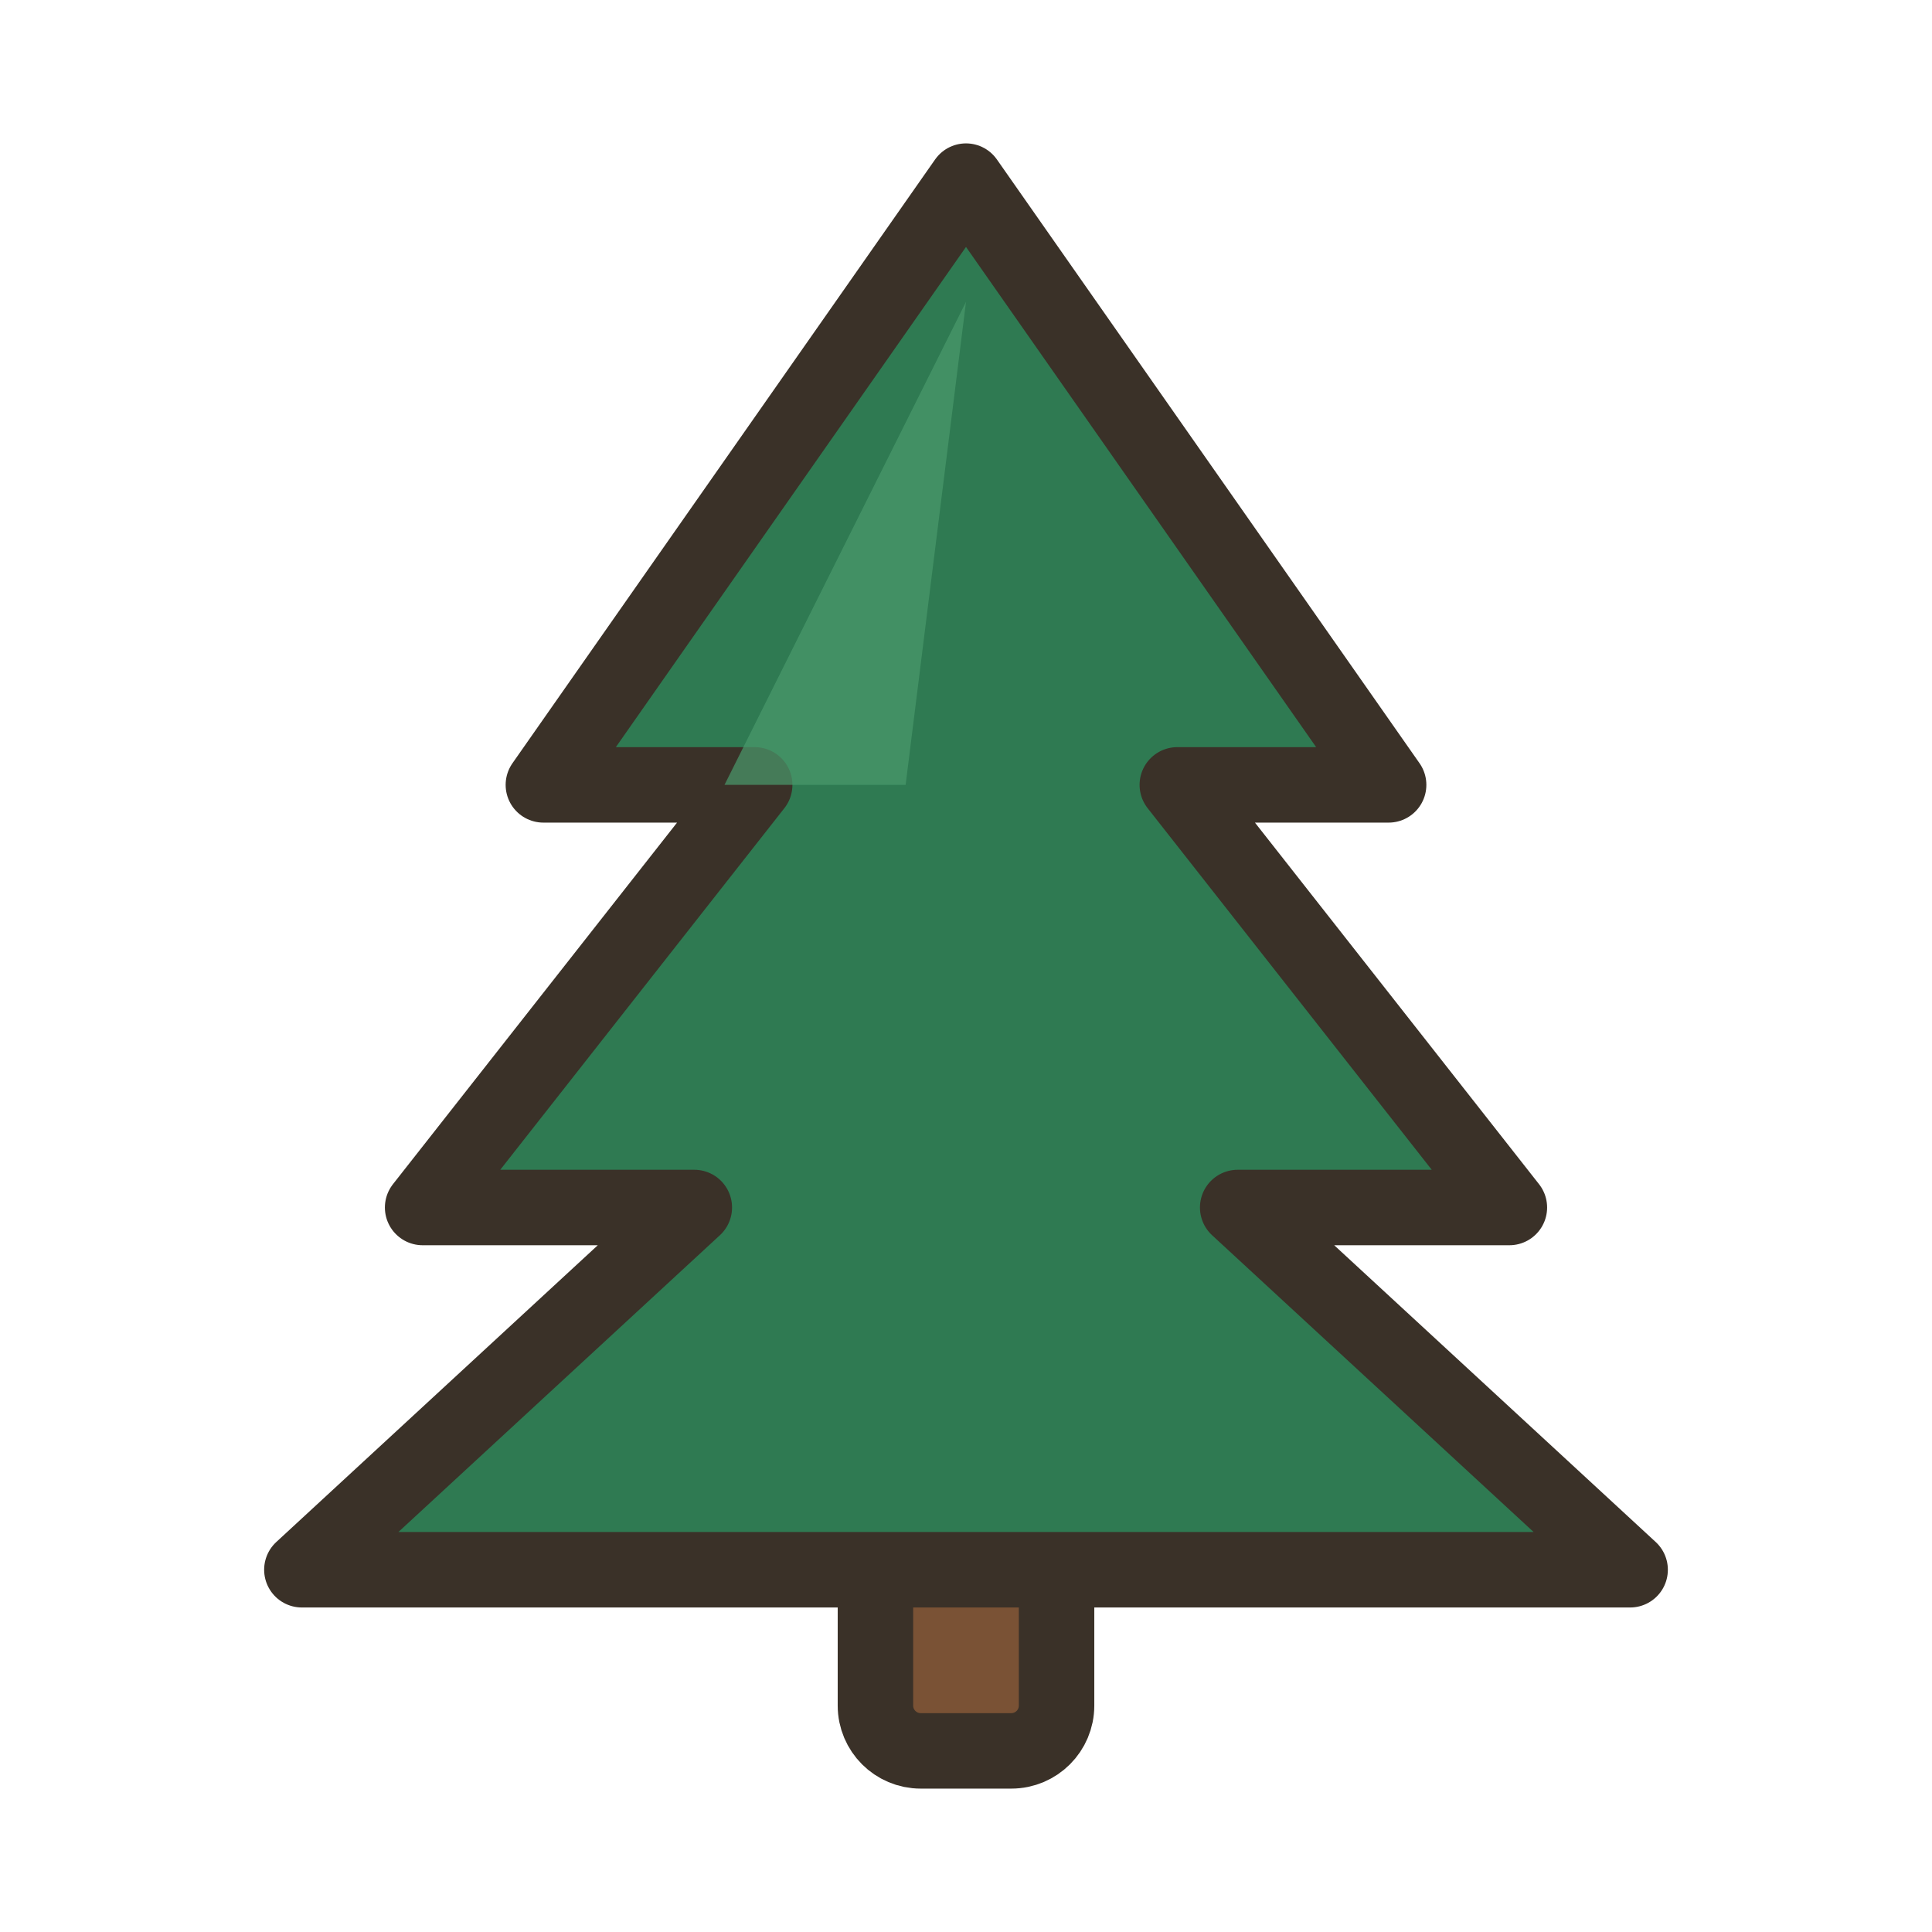
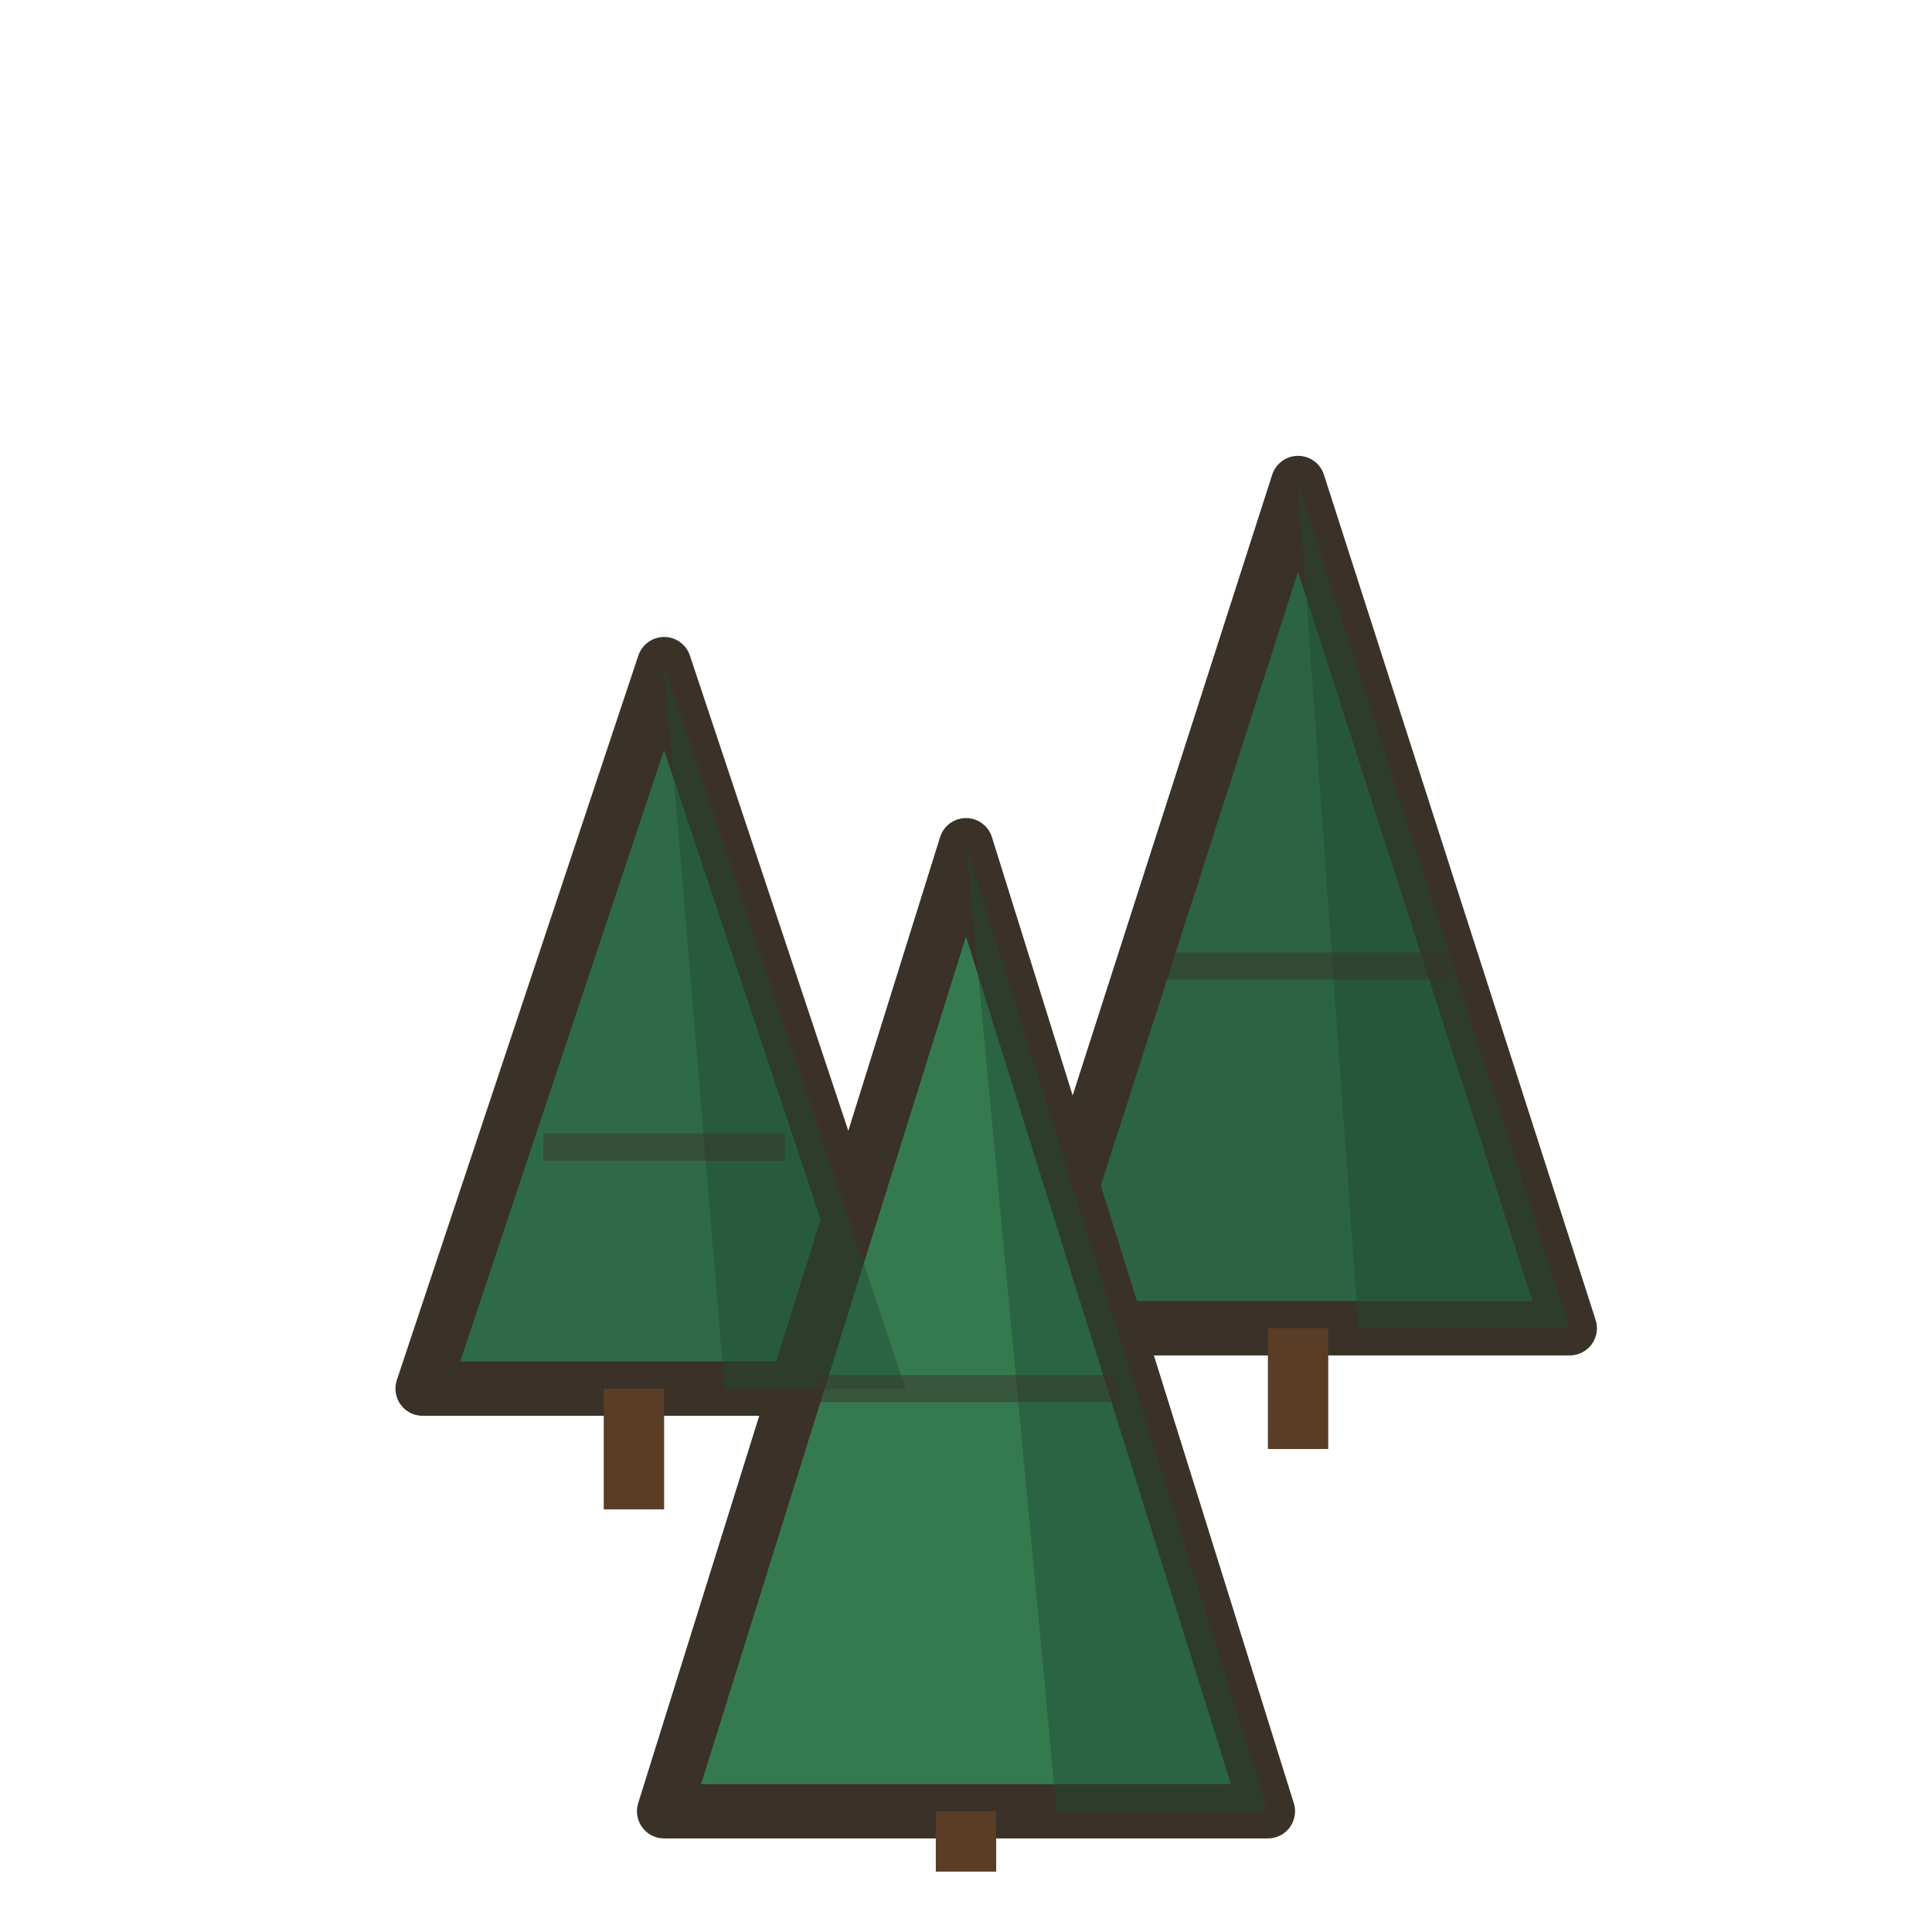
<svg xmlns="http://www.w3.org/2000/svg" width="64" height="64" viewBox="0 0 64 64">
-   <rect x="29" y="48" width="6" height="10" rx="1.5" fill="#7a5235" stroke="#3a3128" stroke-width="2.5" stroke-linejoin="round" stroke-linecap="round" />
-   <path d="M32,6 L46,26 L39,26 L50,40 L41,40 L54,52 L10,52 L23,40 L14,40 L25,26 L18,26 Z" fill="#2f7a52" stroke="#3a3128" stroke-width="2.5" stroke-linejoin="round" stroke-linecap="round" />
-   <path d="M32,10 L24,26 L30,26 Z" fill="#4a9a6c" opacity="0.7" />
+   <g stroke="#3a3128" stroke-width="1.8" stroke-linejoin="round" stroke-linecap="round">
+     <path d="M14,46 L22,22 L30,46 Z" fill="#2f6a46" />
+     <path d="M34,44 L43,16 L52,44 Z" fill="#2c6343" />
+     <path d="M22,60 L32,28 L42,60 Z" fill="#357a4f" />
+   </g>
+   <path d="M22,22 L30,46 L24,46 Z M43,16 L52,44 L45,44 Z M32,28 L42,60 L35,60 Z" fill="#1f4a32" opacity="0.45" />
+   <path d="M18,38 L26,38 M38,32 L48,32 M27,46 L37,46" stroke="#3a3128" stroke-width="0.9" opacity="0.5" />
+   <path d="M21,46 L21,50 M43,44 L43,48 M32,60 L32,62" stroke="#5a3d26" stroke-width="2" />
</svg>
